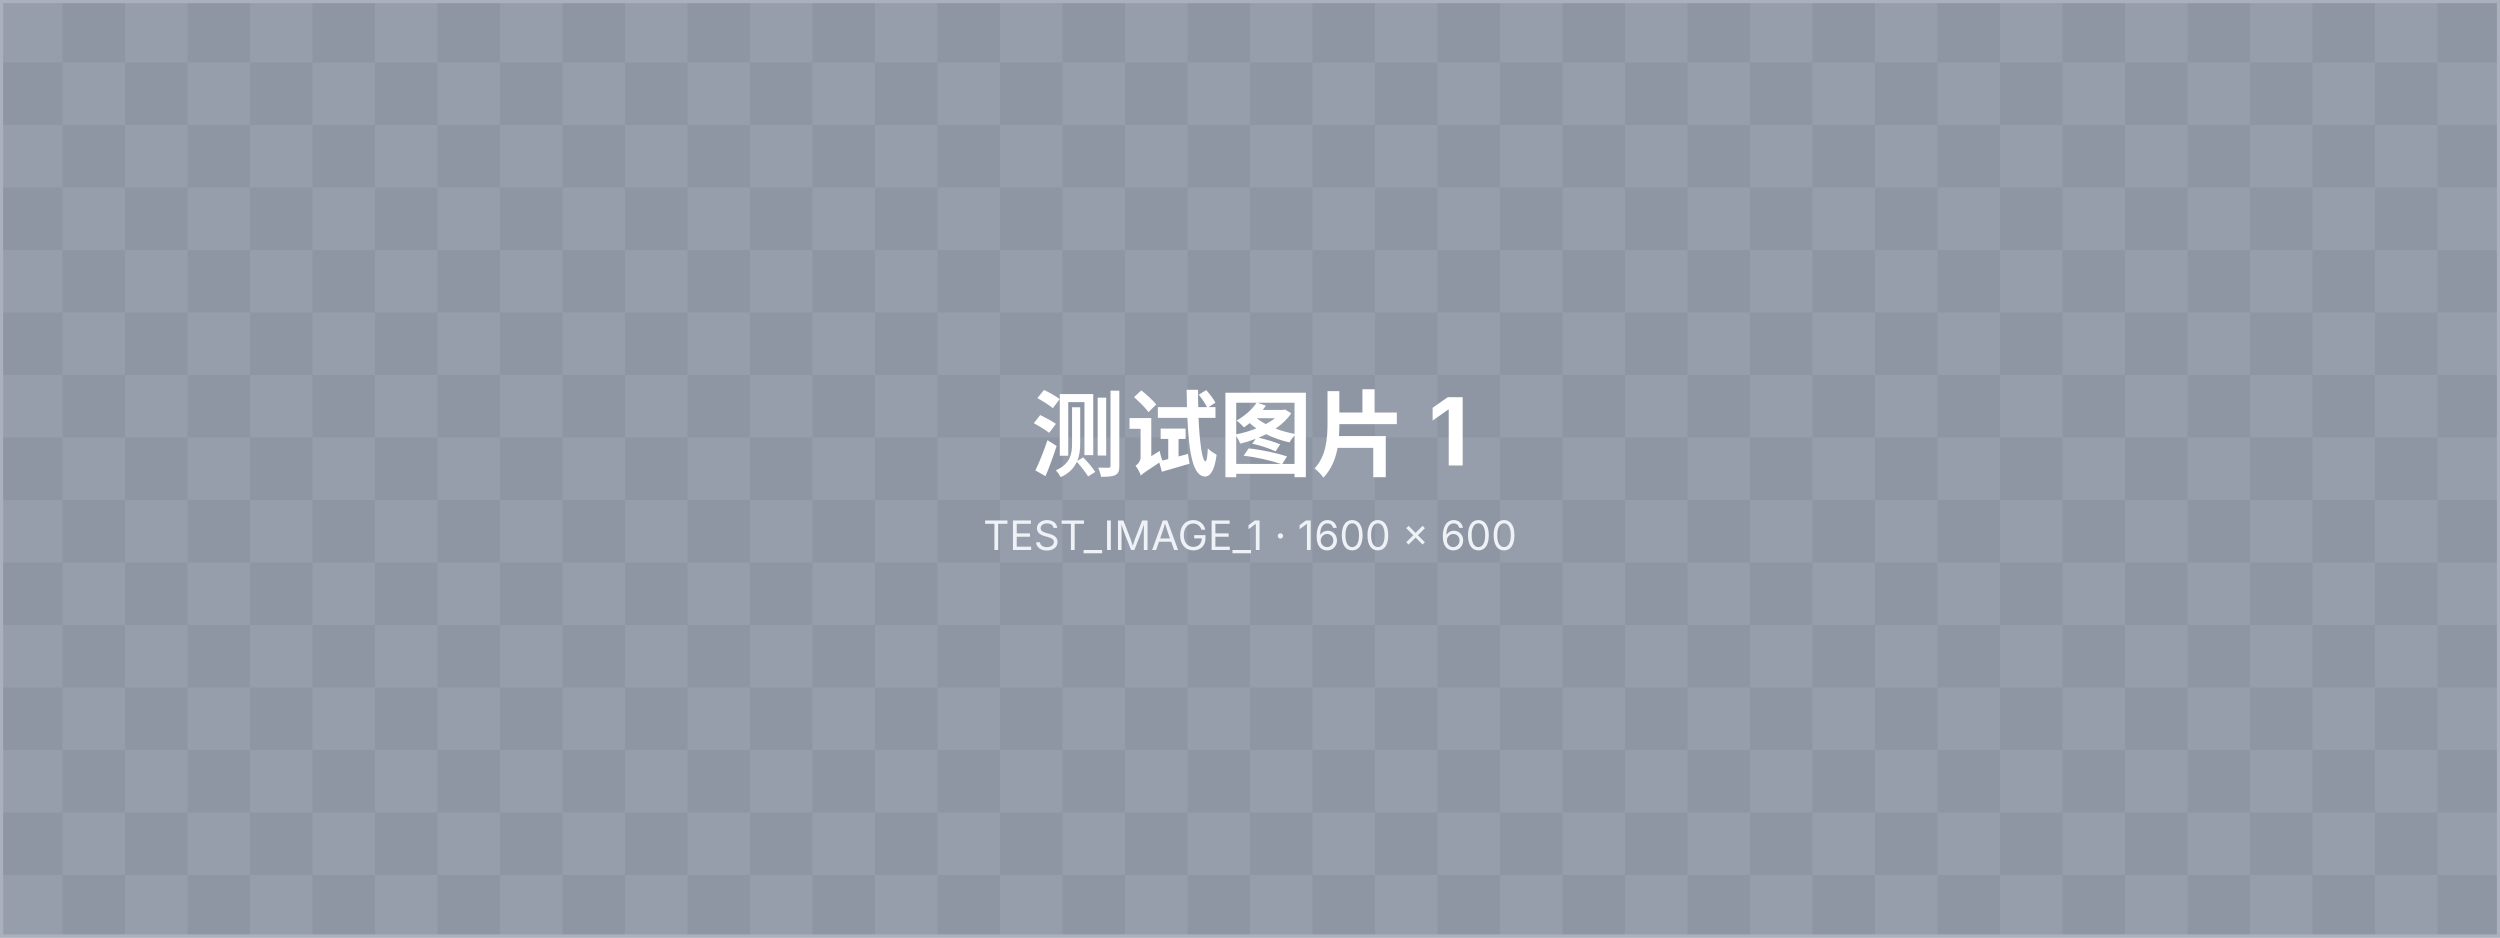
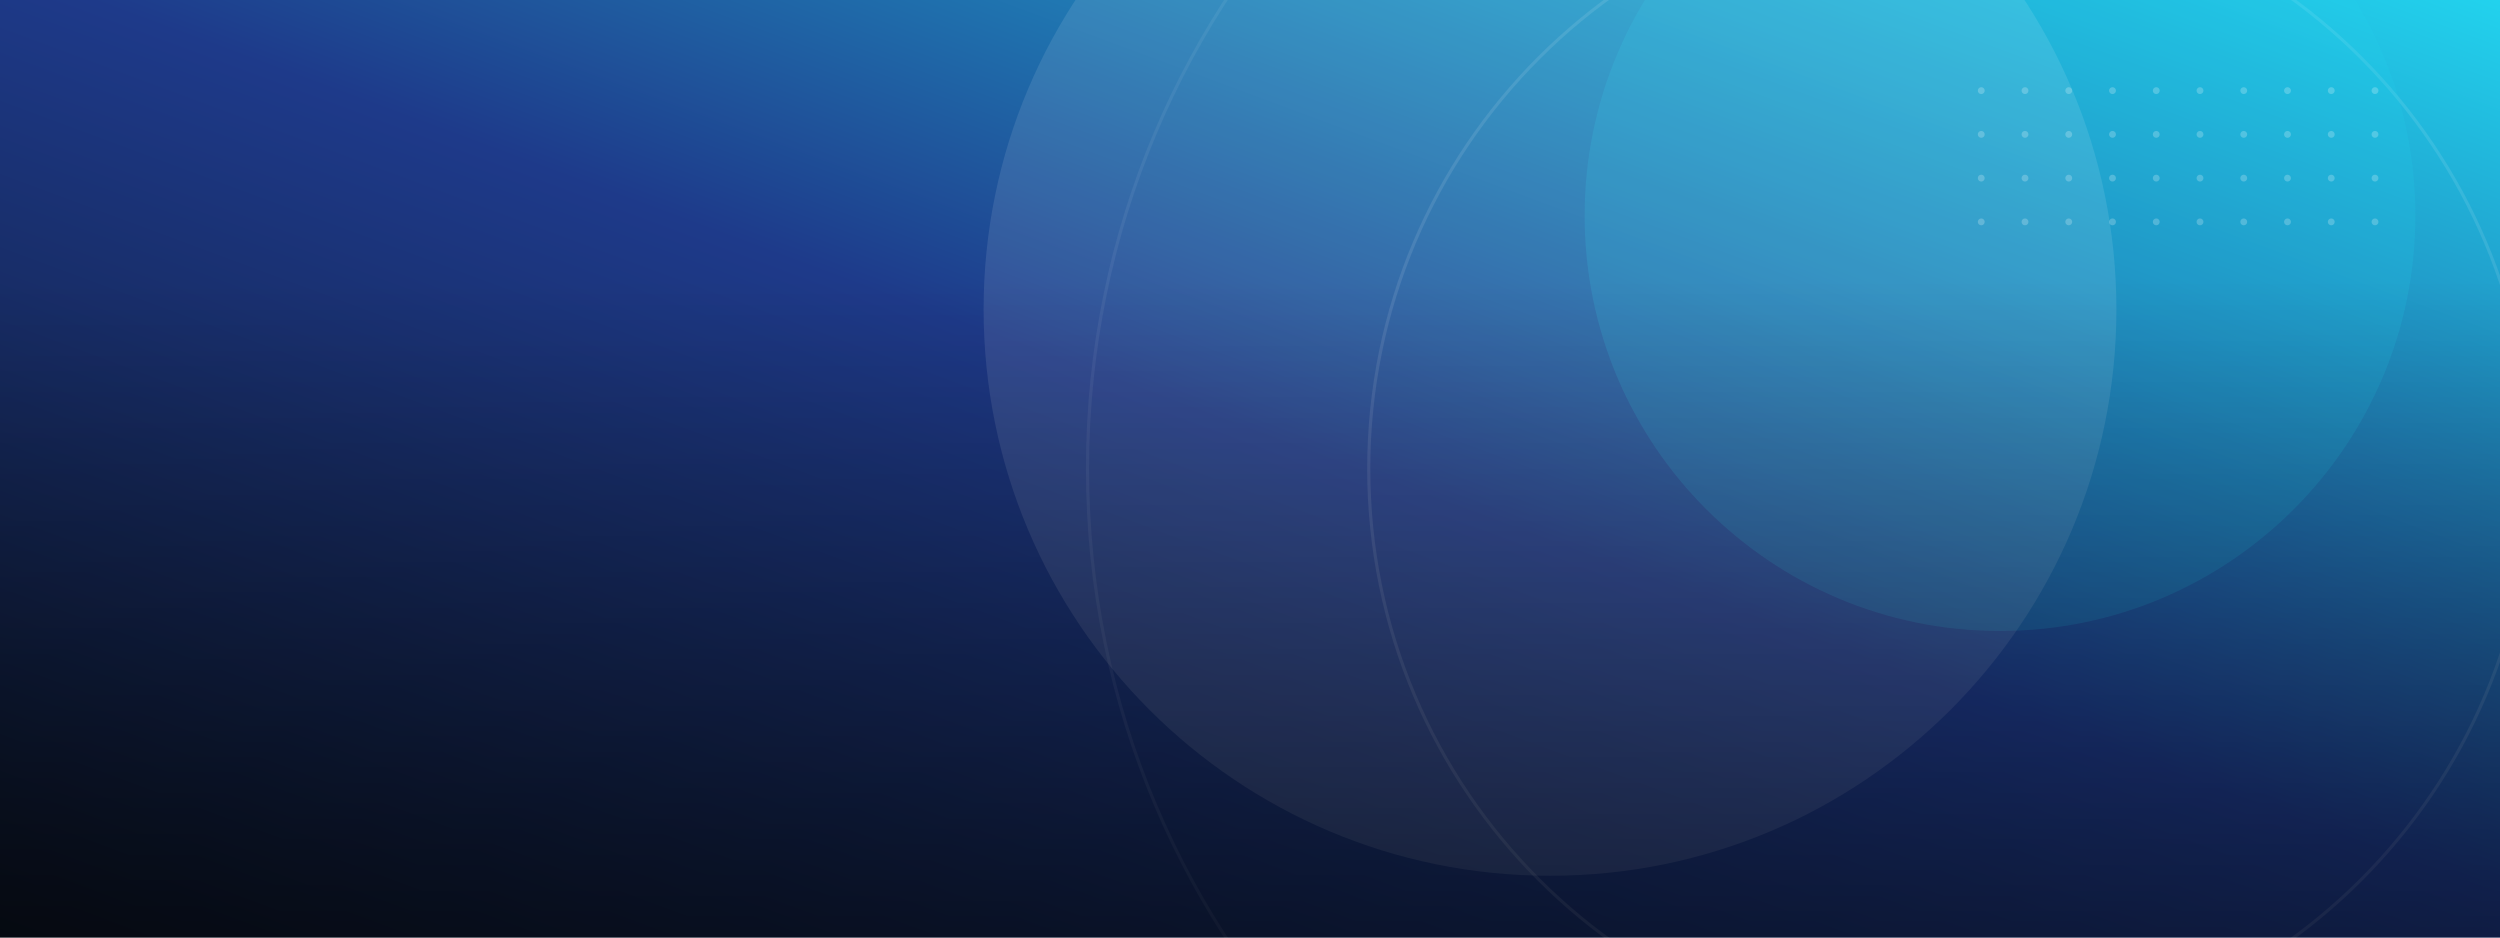
- <svg xmlns="http://www.w3.org/2000/svg" viewBox="0 0 1600 600" width="1600" height="600" role="img" aria-label="测试图片 1">
+ <svg xmlns="http://www.w3.org/2000/svg" viewBox="0 0 1600 600" width="1600" height="600" role="img" aria-hidden="true">
  <defs>
-     <pattern id="chk" width="80" height="80" patternUnits="userSpaceOnUse">
-       <rect width="80" height="80" fill="#8f96a3" />
-       <rect width="40" height="40" fill="#979eab" />
-       <rect x="40" y="40" width="40" height="40" fill="#979eab" />
-     </pattern>
+     <linearGradient id="b3000" x1="0" y1="1" x2="1" y2="0">
+       <stop offset="0" stop-color="#0a1220" />
+       <stop offset="0.52" stop-color="#1e3a8a" />
+       <stop offset="1" stop-color="#22d3ee" />
+     </linearGradient>
+     <linearGradient id="b3000s" x1="0" y1="0" x2="0" y2="1">
+       <stop offset="0.3" stop-color="#000000" stop-opacity="0" />
+       <stop offset="1" stop-color="#000000" stop-opacity="0.5" />
+     </linearGradient>
  </defs>
-   <rect width="1600" height="600" fill="url(#chk)" />
-   <rect x="1" y="1" width="1598" height="598" fill="none" stroke="#aab1bd" stroke-width="2" />
-   <g font-family="system-ui, -apple-system, 'Segoe UI', 'PingFang SC', 'Microsoft YaHei', sans-serif" text-anchor="middle">
-     <text x="800" y="300" font-size="60" font-weight="700" fill="#ffffff">测试图片 1</text>
-     <text x="800" y="352" font-size="26" fill="#eef1f6">TEST_IMAGE_1 · 1600 × 600</text>
-   </g>
+   <rect width="1600" height="600" fill="url(#b3000)" />
+   <circle cx="1248" cy="300" r="372" fill="none" stroke="#ffffff" stroke-opacity="0.1" stroke-width="2" />
+   <circle cx="1248" cy="300" r="552" fill="none" stroke="#ffffff" stroke-opacity="0.06" stroke-width="2" />
+   <circle cx="80%" cy="23%" r="22%" fill="#22d3ee" opacity="0.16" />
+   <circle cx="62%" cy="33%" r="30%" fill="#ffffff" opacity="0.1" />
+   <circle cx="1268" cy="58" r="2.2" fill="#ffffff" opacity="0.22" />
+   <circle cx="1296" cy="58" r="2.2" fill="#ffffff" opacity="0.22" />
+   <circle cx="1324" cy="58" r="2.2" fill="#ffffff" opacity="0.22" />
+   <circle cx="1352" cy="58" r="2.2" fill="#ffffff" opacity="0.22" />
+   <circle cx="1380" cy="58" r="2.2" fill="#ffffff" opacity="0.22" />
+   <circle cx="1408" cy="58" r="2.2" fill="#ffffff" opacity="0.22" />
+   <circle cx="1436" cy="58" r="2.2" fill="#ffffff" opacity="0.22" />
+   <circle cx="1464" cy="58" r="2.2" fill="#ffffff" opacity="0.22" />
+   <circle cx="1492" cy="58" r="2.2" fill="#ffffff" opacity="0.22" />
+   <circle cx="1520" cy="58" r="2.2" fill="#ffffff" opacity="0.22" />
+   <circle cx="1268" cy="86" r="2.2" fill="#ffffff" opacity="0.22" />
+   <circle cx="1296" cy="86" r="2.2" fill="#ffffff" opacity="0.22" />
+   <circle cx="1324" cy="86" r="2.2" fill="#ffffff" opacity="0.22" />
+   <circle cx="1352" cy="86" r="2.2" fill="#ffffff" opacity="0.22" />
+   <circle cx="1380" cy="86" r="2.2" fill="#ffffff" opacity="0.22" />
+   <circle cx="1408" cy="86" r="2.2" fill="#ffffff" opacity="0.22" />
+   <circle cx="1436" cy="86" r="2.2" fill="#ffffff" opacity="0.22" />
+   <circle cx="1464" cy="86" r="2.2" fill="#ffffff" opacity="0.22" />
+   <circle cx="1492" cy="86" r="2.2" fill="#ffffff" opacity="0.22" />
+   <circle cx="1520" cy="86" r="2.2" fill="#ffffff" opacity="0.22" />
+   <circle cx="1268" cy="114" r="2.2" fill="#ffffff" opacity="0.22" />
+   <circle cx="1296" cy="114" r="2.2" fill="#ffffff" opacity="0.22" />
+   <circle cx="1324" cy="114" r="2.2" fill="#ffffff" opacity="0.22" />
+   <circle cx="1352" cy="114" r="2.2" fill="#ffffff" opacity="0.22" />
+   <circle cx="1380" cy="114" r="2.2" fill="#ffffff" opacity="0.22" />
+   <circle cx="1408" cy="114" r="2.2" fill="#ffffff" opacity="0.22" />
+   <circle cx="1436" cy="114" r="2.2" fill="#ffffff" opacity="0.22" />
+   <circle cx="1464" cy="114" r="2.2" fill="#ffffff" opacity="0.22" />
+   <circle cx="1492" cy="114" r="2.2" fill="#ffffff" opacity="0.22" />
+   <circle cx="1520" cy="114" r="2.2" fill="#ffffff" opacity="0.22" />
+   <circle cx="1268" cy="142" r="2.2" fill="#ffffff" opacity="0.22" />
+   <circle cx="1296" cy="142" r="2.2" fill="#ffffff" opacity="0.22" />
+   <circle cx="1324" cy="142" r="2.2" fill="#ffffff" opacity="0.22" />
+   <circle cx="1352" cy="142" r="2.2" fill="#ffffff" opacity="0.22" />
+   <circle cx="1380" cy="142" r="2.2" fill="#ffffff" opacity="0.22" />
+   <circle cx="1408" cy="142" r="2.2" fill="#ffffff" opacity="0.22" />
+   <circle cx="1436" cy="142" r="2.2" fill="#ffffff" opacity="0.22" />
+   <circle cx="1464" cy="142" r="2.2" fill="#ffffff" opacity="0.22" />
+   <circle cx="1492" cy="142" r="2.2" fill="#ffffff" opacity="0.22" />
+   <circle cx="1520" cy="142" r="2.2" fill="#ffffff" opacity="0.22" />
+   <rect width="1600" height="600" fill="url(#b3000s)" />
</svg>
